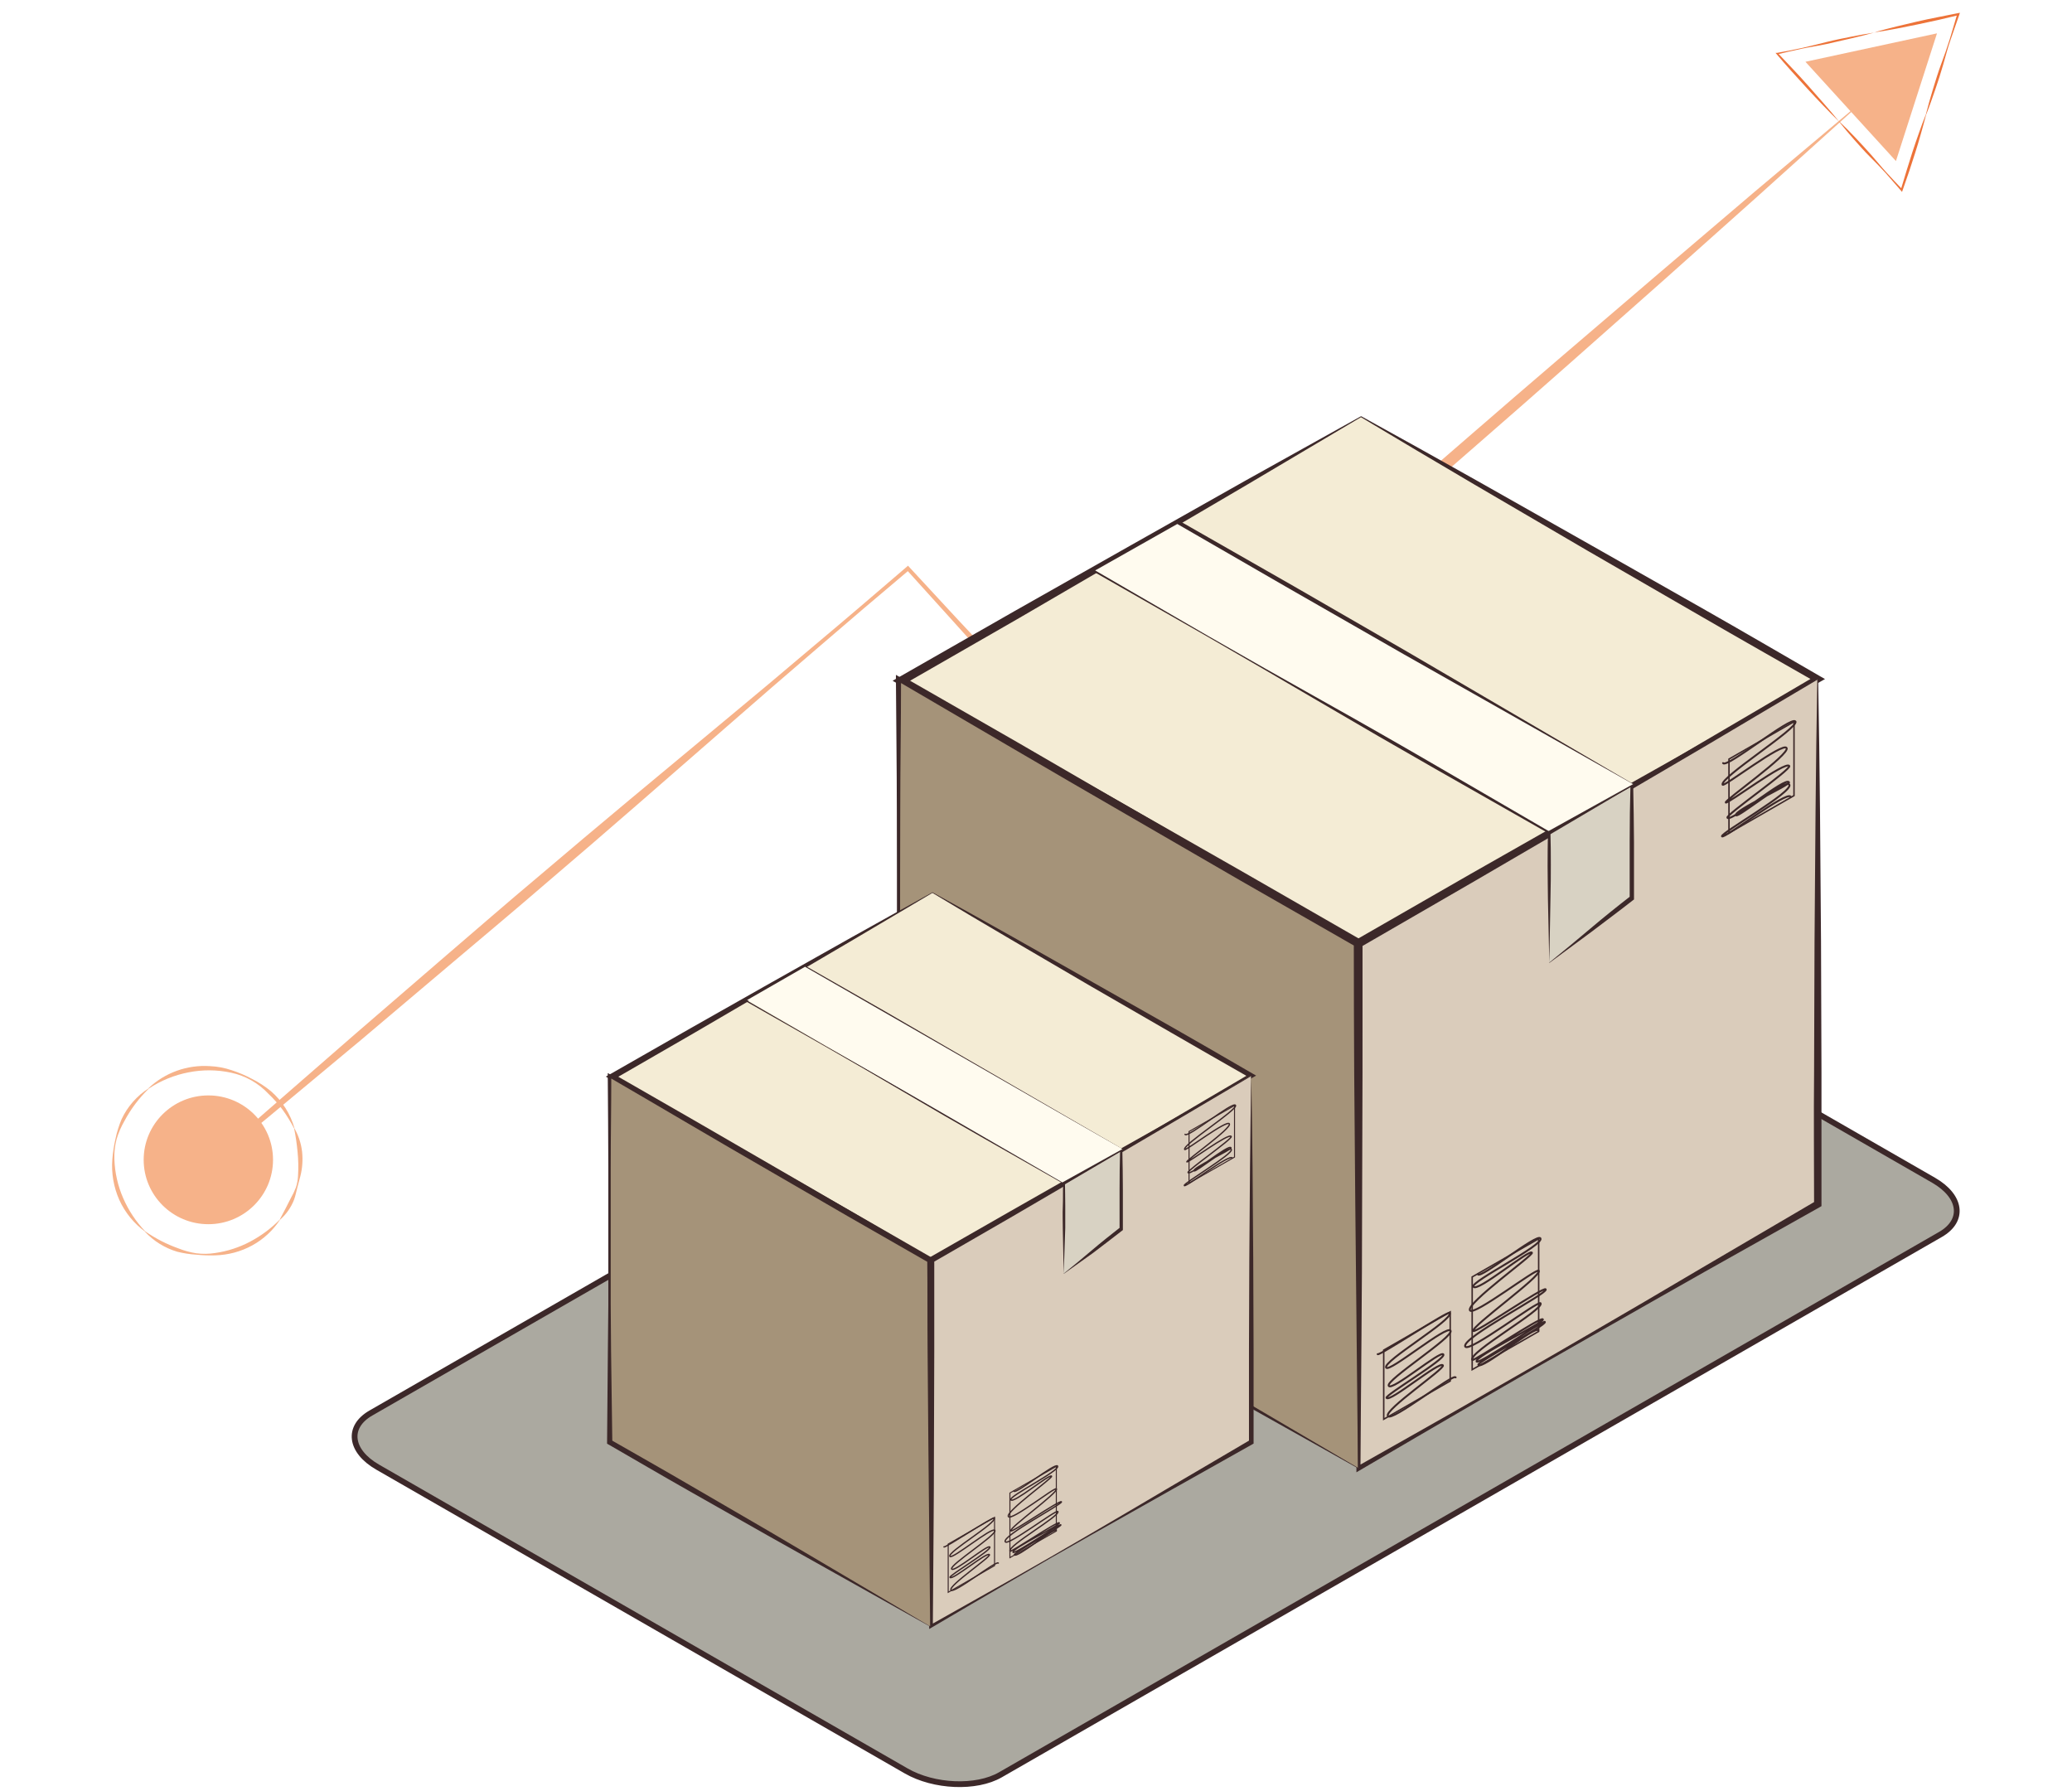
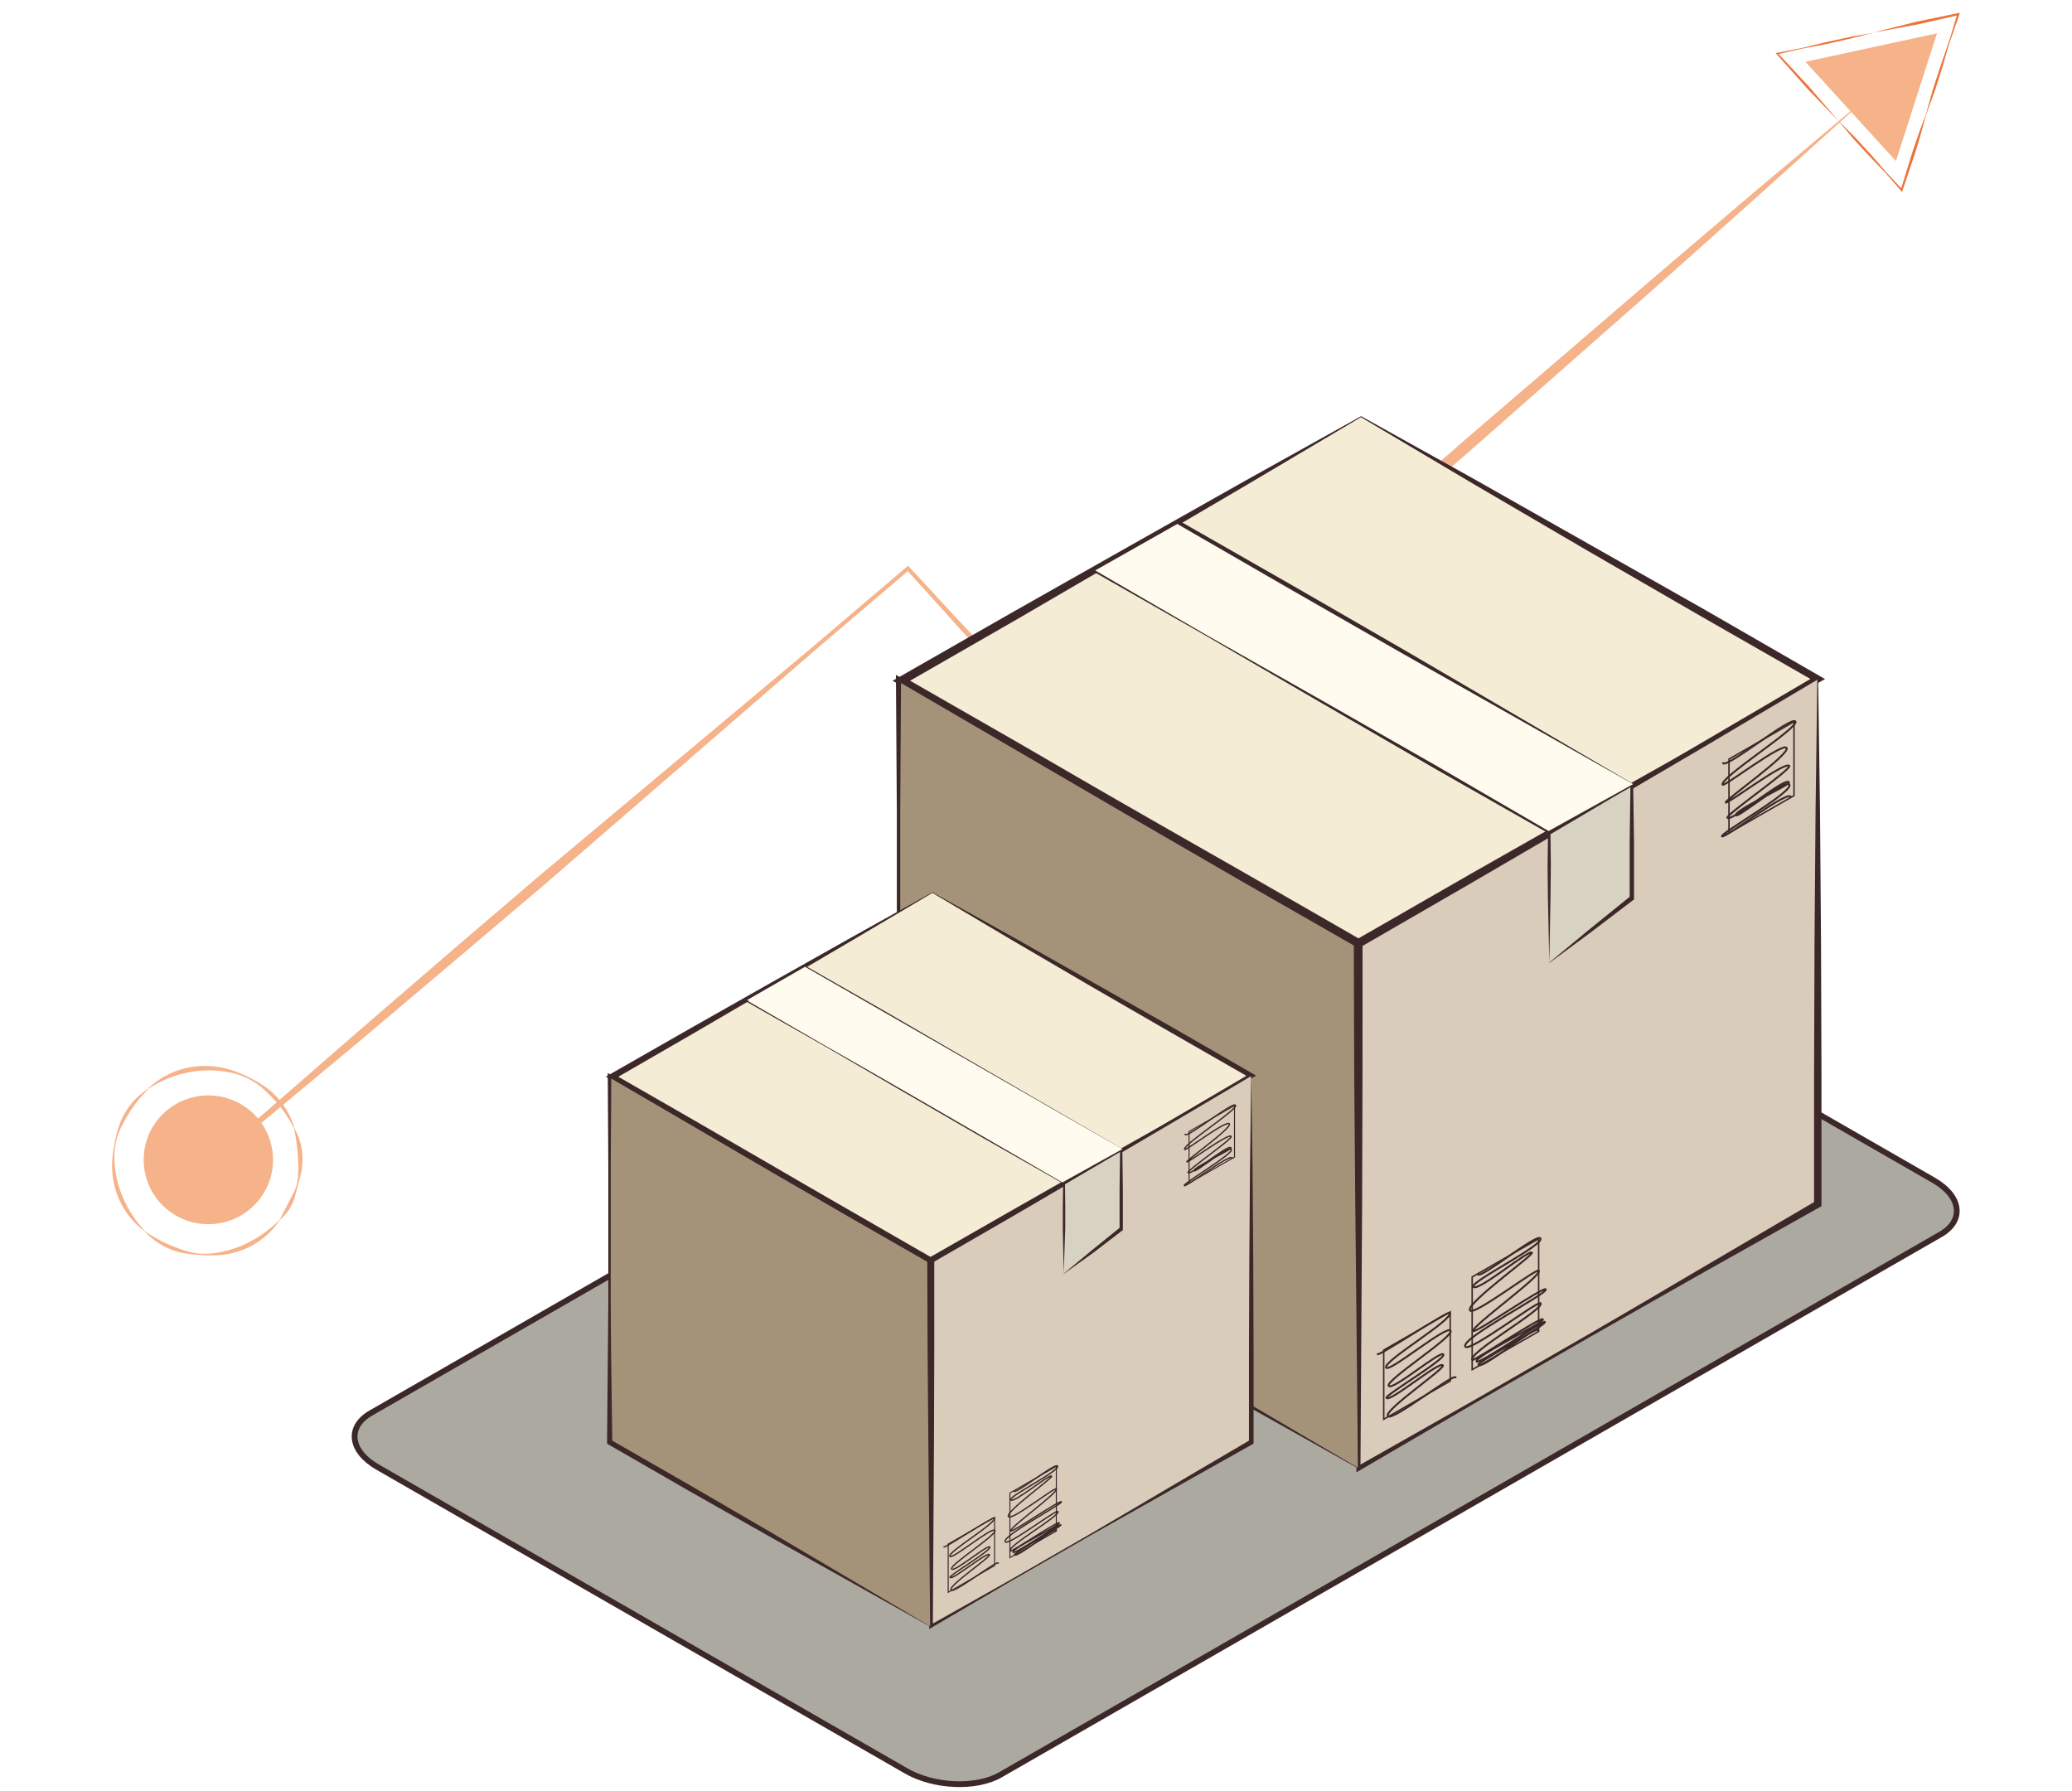
- <svg xmlns="http://www.w3.org/2000/svg" width="324" height="280" viewBox="0 0 324 280" fill="none">
-   <path d="M45.992 176.457C45.469 175.451 44.875 174.483 44.214 173.562C43.544 172.66 42.797 171.819 41.981 171.047C40.425 169.377 38.391 168.224 36.155 167.743C33.953 167.265 31.676 167.247 29.467 167.69C27.241 168.119 25.124 168.986 23.241 170.241L23.196 170.188C24.472 168.975 25.987 168.04 27.645 167.443C29.304 166.845 31.069 166.598 32.829 166.716C33.995 166.766 35.149 166.984 36.253 167.363C37.354 167.72 38.42 168.177 39.437 168.726C40.488 169.255 41.475 169.899 42.381 170.648C44.149 172.186 45.425 174.206 46.055 176.457H45.992Z" fill="#F6B289" />
-   <path d="M43.76 190.671C44.355 189.546 44.934 188.466 45.476 187.359C45.787 186.82 46.055 186.257 46.276 185.676C46.47 185.083 46.58 184.466 46.605 183.843C46.68 182.612 46.656 181.377 46.534 180.15C46.421 178.913 46.24 177.683 45.992 176.466H46.054C46.688 177.586 47.09 178.82 47.237 180.097C47.375 181.375 47.285 182.667 46.97 183.914L46.481 185.756C46.321 186.367 46.205 186.996 45.983 187.598C45.519 188.799 44.771 189.871 43.804 190.724L43.76 190.671Z" fill="#F6B289" />
-   <path d="M22.716 192.557C24.315 193.667 26.056 194.561 27.892 195.214C28.798 195.574 29.74 195.832 30.703 195.984C31.676 196.107 32.661 196.092 33.629 195.94C35.542 195.668 37.392 195.069 39.099 194.169C40.822 193.26 42.395 192.092 43.76 190.706H43.804C42.705 192.392 41.205 193.782 39.437 194.753C37.665 195.721 35.686 196.252 33.665 196.303C32.667 196.334 31.669 196.299 30.676 196.197C29.677 196.135 28.685 195.981 27.715 195.736C25.782 195.165 24.04 194.085 22.671 192.61L22.716 192.557Z" fill="#F6B289" />
-   <path d="M23.24 170.258C21.731 171.726 20.459 173.416 19.469 175.271C18.939 176.183 18.52 177.155 18.224 178.166C17.96 179.19 17.847 180.246 17.886 181.301C17.959 183.382 18.424 185.431 19.256 187.341C20.089 189.27 21.261 191.036 22.716 192.557V192.61C20.948 191.328 19.547 189.61 18.651 187.624C17.768 185.63 17.395 183.448 17.566 181.275C17.652 180.205 17.816 179.142 18.055 178.096C18.273 177.04 18.595 176.007 19.015 175.014C19.937 173.04 21.402 171.366 23.24 170.188V170.258Z" fill="#F6B289" />
-   <path d="M27.261 186.5C31.93 182.32 36.662 178.184 41.367 174.04L55.598 161.642L69.829 149.359C74.597 145.276 79.32 141.15 84.132 137.12C93.684 128.982 103.352 120.976 113.003 112.953C117.841 108.95 122.65 104.918 127.43 100.856C132.242 96.827 137.009 92.744 141.767 88.653L141.981 88.458L142.186 88.68L149.47 96.552L156.799 104.39L171.457 120.046L170.505 119.993L200.017 94.099C209.801 85.438 219.754 76.892 229.635 68.302C239.517 59.712 249.488 51.229 259.405 42.736L274.374 29.984L289.406 17.347L289.522 17.48L274.926 30.622L260.294 43.684C250.511 52.344 240.727 61.059 230.836 69.649C220.946 78.239 211.144 86.9 201.218 95.427L171.439 121.047L170.932 121.49L170.488 120.994L156.159 105.054L148.981 97.084L141.776 89.113H142.194C137.391 93.152 132.615 97.219 127.865 101.317C123.098 105.408 118.348 109.499 113.634 113.635C104.171 121.888 94.734 130.16 85.172 138.298C80.423 142.407 75.602 146.419 70.817 150.475L56.425 162.642L41.963 174.686C37.116 178.671 32.286 182.656 27.412 186.632L27.261 186.5Z" fill="#F6B289" />
-   <path d="M302.89 5.215L282.317 9.66L296.468 25.184L302.89 5.215Z" fill="#F6B289" />
-   <path d="M32.58 191.433C38.165 191.433 42.693 186.925 42.693 181.364C42.693 175.803 38.165 171.295 32.58 171.295C26.995 171.295 22.467 175.803 22.467 181.364C22.467 186.925 26.995 191.433 32.58 191.433Z" fill="#F6B289" />
-   <path d="M303.433 193.035L156.426 277.536C152.654 279.706 146.055 279.432 141.697 276.925L59.059 229.423C54.7 226.917 54.22 223.127 58 220.957L204.998 136.456C208.778 134.287 215.369 134.552 219.736 137.058L302.374 184.569C306.732 187.084 307.204 190.866 303.433 193.035Z" fill="#ABA9A0" stroke="#3C2829" stroke-width="0.9" stroke-miterlimit="10" />
-   <path d="M212.816 65.141L284.238 106.196L255.536 122.694L242.372 130.266L212.371 147.508L140.949 106.497L170.95 89.255L184.114 81.684L212.816 65.141Z" fill="#F4ECD5" />
-   <path d="M212.852 65.088C218.864 68.4 224.862 71.739 230.845 75.104L248.776 85.244L266.707 95.419C272.667 98.811 278.617 102.282 284.541 105.709L285.377 106.187L284.541 106.657L266.45 116.85L257.431 121.933L248.412 127.06C242.399 130.47 236.431 133.932 230.454 137.395C224.477 140.857 218.535 144.355 212.576 147.836L212.398 147.942L212.211 147.836C200.293 141.061 188.294 134.34 176.367 127.53L158.489 117.328L140.611 107.055L139.58 106.453L140.602 105.869L158.596 95.587L176.687 85.35L194.716 75.175L212.825 65.088L212.887 65.194L195.099 75.741L177.221 86.235L159.343 96.659L141.287 107.037V105.86L159.165 116.115L176.954 126.44C188.872 133.312 200.684 140.282 212.532 147.189H212.167C218.18 143.789 224.21 140.415 230.205 136.979C236.2 133.543 242.186 130.133 248.145 126.653L257.102 121.446L266.04 116.177L283.918 105.691V106.639C277.959 103.23 272 99.856 266.04 96.402L248.269 86.129L230.481 75.724C224.551 72.24 218.648 68.737 212.772 65.212L212.852 65.088Z" fill="#3C2829" />
-   <path d="M284.221 106.178V188.289L212.354 229.592V147.49L284.221 106.178Z" fill="#DACCBB" />
-   <path d="M284.309 106.179C284.434 113.027 284.529 119.869 284.594 126.706L284.754 147.234L284.825 167.761C284.825 174.607 284.825 181.443 284.825 188.289V188.607L284.558 188.767L266.503 198.907L257.493 204.016L248.491 209.144C242.479 212.556 236.49 215.998 230.525 219.47C224.539 222.932 218.606 226.43 212.647 229.91L212.104 230.229V229.592C212.024 215.91 211.882 202.228 211.846 188.537L211.784 168.009V147.101L212.131 146.906L230.053 136.607L248.038 126.387L266.085 116.239L284.185 106.134L284.247 106.249L266.458 116.797L248.58 127.282L230.703 137.714L212.718 148.119L213.056 147.535V168.053L212.994 188.581C212.994 202.272 212.816 215.954 212.736 229.645L212.193 229.326C218.197 225.917 224.227 222.551 230.222 219.115C236.217 215.679 242.203 212.27 248.162 208.79L257.128 203.565L266.067 198.296L283.945 187.81L283.669 188.289C283.669 181.443 283.598 174.598 283.669 167.761L283.74 147.234L283.9 126.706C283.959 119.858 284.051 113.015 284.176 106.179H284.309Z" fill="#3C2829" />
-   <path d="M242.273 150.538V130.276L255.116 122.863L255.15 140.417L242.273 150.538Z" fill="#D8D2C3" />
-   <path d="M242.265 150.581L242.052 140.565C242.052 138.865 241.99 137.156 241.998 135.438C242.007 133.72 241.998 132.002 242.07 130.301V130.177L242.167 130.115L245.441 128.344L248.687 126.511C250.84 125.271 252.983 124.005 255.1 122.721L255.385 122.544V122.88C255.456 125.811 255.482 128.743 255.509 131.665V136.093V140.654L255.376 140.751C253.188 142.469 250.928 144.134 248.758 145.79L242.265 150.581ZM242.265 150.519C244.462 148.748 246.597 146.977 248.687 145.205C250.777 143.434 252.841 141.778 254.967 140.131L254.833 140.397V135.969V131.541C254.833 128.619 254.875 125.69 254.958 122.756L255.242 122.933C253.063 124.12 250.893 125.324 248.74 126.564L245.53 128.45L242.336 130.372L242.443 130.186C242.488 131.86 242.514 133.481 242.505 135.181C242.497 136.881 242.505 138.475 242.452 140.175L242.265 150.519Z" fill="#3C2829" />
-   <path d="M212.371 229.592L140.504 188.28V106.152L212.371 147.473V229.592Z" fill="#A59379" />
-   <path d="M212.407 229.636L176.438 209.454L158.311 199.154C152.254 195.727 146.241 192.203 140.229 188.74L139.953 188.581V188.271L140.131 167.743L140.238 157.48V147.216C140.282 140.37 140.238 133.525 140.238 126.679C140.238 119.834 140.131 112.997 140.095 106.152V105.532L140.638 105.842C152.663 112.661 164.653 119.418 176.705 126.272L194.707 136.545L212.674 146.879L213.003 147.083V147.49C213.003 154.38 213.003 161.279 212.941 168.168L212.772 188.802L212.407 229.636ZM212.345 229.521L211.927 188.271L211.758 167.832C211.704 161.04 211.713 154.256 211.695 147.464L212.042 148.048L194.058 137.749L176.127 127.361C164.164 120.472 152.254 113.431 140.327 106.48L140.896 106.161C140.896 113.006 140.771 119.852 140.771 126.688C140.771 133.525 140.718 140.379 140.771 147.225V157.488L140.851 167.752L141.038 188.28L140.763 187.801C146.722 191.22 152.681 194.585 158.64 198.048L176.429 208.426L212.345 229.521Z" fill="#3C2829" />
-   <path d="M184.307 81.611L171.087 89.164L241.978 130.051L255.388 122.606L184.307 81.611Z" fill="#FFFBEF" />
-   <path d="M255.571 122.694L242.506 130.408L242.417 130.47L242.319 130.408L224.441 120.233C218.464 116.826 212.514 113.381 206.59 109.898C200.666 106.415 194.737 102.964 188.801 99.546L170.923 89.344L170.656 89.193L170.923 89.034L184.034 81.383L184.167 81.303L184.301 81.383L202.258 91.638L220.172 101.981L255.571 122.694ZM255.509 122.694L219.54 102.326L201.751 92.133L183.963 81.861H184.229L170.986 89.353V89.052L188.854 99.413C194.784 102.819 200.755 106.205 206.768 109.57C212.78 112.935 218.74 116.336 224.646 119.772L242.434 130.115H242.239L255.509 122.694Z" fill="#3C2829" />
-   <path d="M226.771 215.954L216.374 221.931V211.119L226.771 205.15V215.954Z" stroke="#3C2829" stroke-width="0.23" stroke-miterlimit="10" />
-   <path d="M240.602 208.196L230.205 214.174V199.677L240.602 193.708V208.196Z" stroke="#3C2829" stroke-width="0.23" stroke-miterlimit="10" />
-   <path d="M280.529 124.412L270.363 130.266V118.7L280.529 112.856V124.412Z" stroke="#3C2829" stroke-width="0.23" stroke-miterlimit="10" />
-   <path d="M215.431 211.756C215.627 212.102 226.451 204.911 226.691 205.3C227.314 206.372 216.169 212.872 216.756 213.864C217.228 214.679 226.265 207.125 226.825 208.081C227.385 209.038 216.641 215.821 217.157 216.707C217.673 217.592 225.295 211.083 225.704 211.801C226.113 212.518 216.579 218.15 216.81 218.584C217.281 219.39 225.171 212.713 225.633 213.51C225.944 214.05 216.454 220.435 217.023 221.427C217.593 222.419 227.234 214.732 227.617 215.387" stroke="#3C2829" stroke-width="0.3" stroke-linecap="round" stroke-linejoin="round" />
-   <path d="M231.094 199.27C231.53 200.022 240.362 192.805 240.878 193.646C241.483 194.691 229.938 200.403 230.391 201.2C230.97 202.183 239.161 195.267 239.553 195.887C239.793 196.294 229.217 203.795 229.858 204.911C230.418 205.885 240.327 198.198 240.62 198.712C241.1 199.535 229.991 207.452 230.383 208.125C230.641 208.559 241.421 201.112 241.705 201.616C242.088 202.272 228.364 209.268 229.128 210.57C229.724 211.597 240.593 203.246 240.905 203.795C241.474 204.769 229.529 211.508 230.231 212.651C230.409 212.969 240.976 205.814 241.26 206.31C241.545 206.806 230.454 212.128 230.898 212.908C231.21 213.448 241.394 206.381 241.572 206.709C241.874 207.222 230.898 213.04 231.165 213.421C231.672 214.307 240.06 207.222 240.54 208.028" stroke="#3C2829" stroke-width="0.3" stroke-linecap="round" stroke-linejoin="round" />
-   <path d="M269.438 119.329C269.971 120.215 280.191 111.855 280.751 112.829C281.312 113.803 268.771 121.685 269.375 122.712C269.58 123.075 278.804 115.991 279.373 116.965C279.942 117.939 269.66 125.156 269.856 125.493C270.051 125.829 279.231 118.895 279.791 119.781C280.102 120.321 269.856 127.414 270.114 127.866C270.594 128.699 279.204 121.393 279.746 122.331C279.978 122.73 271.057 126.759 271.457 127.485C271.732 127.955 279.239 121.729 279.8 122.694C280.458 123.828 269.002 130.301 269.269 130.78C269.536 131.258 279.426 123.607 280.004 124.581" stroke="#3C2829" stroke-width="0.3" stroke-linecap="round" stroke-linejoin="round" />
-   <path d="M145.788 139.565L195.597 168.222L175.566 179.734L166.378 185.047L145.432 197.091L95.623 168.434L116.561 156.399L125.749 151.086L145.788 139.565Z" fill="#F4ECD5" />
-   <path d="M145.806 139.529C150.004 141.838 154.19 144.167 158.365 146.516L170.888 153.601L183.394 160.685C187.556 163.05 191.71 165.468 195.846 167.867L196.424 168.195L195.846 168.523L183.216 175.607L176.927 179.15L170.63 182.692C166.432 185.074 162.269 187.492 158.089 189.909C153.909 192.327 149.773 194.762 145.637 197.198L145.512 197.268L145.379 197.198C137.063 192.469 128.684 187.775 120.368 183.028L107.916 175.944L95.463 168.78L94.734 168.355L95.455 167.947L108.013 160.774L120.617 153.636L133.202 146.552L145.833 139.511L145.877 139.582L133.425 146.95L120.973 154.265L108.52 161.544L95.971 168.788V167.965L108.423 175.12L120.875 182.329C129.2 187.129 137.436 191.99 145.708 196.817H145.459C149.657 194.443 153.864 192.088 158.045 189.732C162.225 187.377 166.414 184.95 170.568 182.524L176.794 178.893L183.02 175.209L195.472 167.894V168.558C191.31 166.176 187.156 163.82 183.02 161.412L170.568 154.221L158.169 146.968C154.018 144.536 149.897 142.088 145.806 139.627V139.529Z" fill="#3C2829" />
-   <path d="M195.615 168.213V225.518L145.459 254.387V197.038L195.615 168.213Z" fill="#DACCBB" />
-   <path d="M195.659 168.213C195.748 172.989 195.816 177.762 195.864 182.532L195.97 196.861L196.024 211.19C196.024 215.963 196.024 220.736 196.024 225.518V225.739L195.837 225.846L183.234 232.93L176.954 236.473L170.666 240.015C166.468 242.376 162.287 244.779 158.125 247.223C153.953 249.641 149.808 252.085 145.673 254.512L145.299 254.733V254.388C145.246 244.832 145.139 235.286 145.121 225.731V211.402V196.764L145.361 196.631L157.911 189.449L170.452 182.311L183.056 175.227L195.695 168.142L195.739 168.222L183.287 175.581L170.835 182.904L158.383 190.184L145.859 197.419L146.091 197.012V211.331L146.046 225.66C146.046 235.215 145.922 244.77 145.868 254.317L145.486 254.095C149.684 251.722 153.891 249.366 158.071 247.011C162.252 244.655 166.441 242.229 170.595 239.802L176.821 236.154L183.047 232.479L195.499 225.164L195.303 225.491C195.303 220.718 195.303 215.936 195.303 211.163L195.357 196.834L195.463 182.515C195.511 177.733 195.576 172.957 195.659 168.186V168.213Z" fill="#3C2829" />
-   <path d="M166.332 199.176L166.439 185.241L175.308 180.031V192.109L166.332 199.176Z" fill="#D8D2C3" />
-   <path d="M166.334 199.199L166.192 192.212C166.192 191.025 166.138 189.829 166.192 188.669C166.245 187.509 166.192 186.278 166.245 185.127V185.039H166.316L168.602 183.79L170.861 182.515C172.364 181.629 173.859 180.743 175.308 179.858L175.504 179.743V179.973C175.552 182.022 175.578 184.067 175.584 186.11V189.174V192.353L175.495 192.415C173.965 193.62 172.4 194.789 170.879 195.958L166.334 199.199ZM166.334 199.154C167.873 197.915 169.358 196.684 170.781 195.471C172.204 194.257 173.69 193.088 175.166 191.928L175.068 192.114V189.05V185.986C175.068 183.937 175.095 181.892 175.148 179.849L175.353 179.973C173.832 180.797 172.311 181.647 170.808 182.506L168.682 183.825L166.459 185.171L166.53 185.047C166.53 186.216 166.583 187.341 166.574 188.528C166.565 189.714 166.574 190.83 166.574 192.017L166.334 199.154Z" fill="#3C2829" />
-   <path d="M145.468 254.335L95.312 225.5V168.186L145.468 197.029V254.335Z" fill="#A59379" />
-   <path d="M145.503 254.388L120.394 240.307L107.737 233.134C103.512 230.743 99.323 228.281 95.125 225.863L94.929 225.757V225.536L95.053 211.207L95.125 204.043V196.879C95.125 192.105 95.125 187.332 95.125 182.55C95.125 177.768 95.062 173.004 95.036 168.222V167.797L95.409 168.009C103.806 172.765 112.202 177.485 120.58 182.267L133.148 189.44L145.68 196.648L145.921 196.79V197.073C145.921 201.882 145.921 206.7 145.876 211.508L145.761 225.908L145.503 254.388ZM145.449 254.317L145.165 225.518L145.049 211.251C145.005 206.514 145.049 201.776 144.996 197.029L145.236 197.445L132.686 190.255L120.171 183.002C111.819 178.193 103.512 173.26 95.187 168.425L95.587 168.204C95.587 172.986 95.498 177.759 95.498 182.532C95.498 187.306 95.498 192.088 95.498 196.861V204.025L95.552 211.189L95.747 225.5L95.552 225.173C99.714 227.555 103.868 229.902 108.004 232.319L120.456 239.563L145.449 254.317Z" fill="#3C2829" />
-   <path d="M175.629 179.734L166.476 185.127L166.414 185.171L166.343 185.127L153.891 178.043C149.74 175.681 145.589 173.278 141.439 170.834C137.288 168.39 133.137 165.981 128.986 163.608L116.534 156.523L116.347 156.417L116.534 156.311L125.687 150.997L125.775 150.944L125.873 150.997L138.406 158.153L150.858 165.379L175.629 179.734ZM175.575 179.734L150.475 165.565L138.023 158.48L125.633 151.307H125.82L116.579 156.541V156.328L129.031 163.519C133.182 165.881 137.35 168.242 141.536 170.604C145.723 172.965 149.873 175.327 153.989 177.688L166.441 184.906H166.307L175.575 179.734Z" fill="#3C2829" />
-   <path d="M155.518 244.824L148.27 248.995V241.449L155.518 237.278V244.824Z" stroke="#3C2829" stroke-width="0.16" stroke-miterlimit="10" />
-   <path d="M165.178 239.413L157.92 243.575V233.462L165.178 229.3V239.413Z" stroke="#3C2829" stroke-width="0.16" stroke-miterlimit="10" />
-   <path d="M193.044 180.938L185.929 185.012V176.944L193.044 172.871V180.938Z" stroke="#3C2829" stroke-width="0.16" stroke-miterlimit="10" />
-   <path d="M147.611 241.892C147.745 242.131 155.305 237.11 155.465 237.385C155.901 238.138 148.127 242.698 148.536 243.371C148.865 243.929 155.172 238.66 155.563 239.324C155.954 239.988 148.447 244.726 148.812 245.346C149.177 245.966 154.496 241.423 154.78 241.919C155.065 242.415 148.412 246.347 148.554 246.657C148.883 247.215 154.389 242.565 154.718 243.114C154.931 243.486 148.305 247.941 148.705 248.632C149.106 249.322 155.821 243.965 156.106 244.425" stroke="#3C2829" stroke-width="0.21" stroke-linecap="round" stroke-linejoin="round" />
-   <path d="M158.542 233.178C158.845 233.701 165.009 228.671 165.373 229.255C165.791 229.981 157.733 233.966 158.053 234.524C158.453 235.215 164.173 230.38 164.439 230.84C164.608 231.132 157.235 236.366 157.68 237.145C158.124 237.925 164.982 232.461 165.187 232.824C165.525 233.391 157.777 238.917 158.071 239.386C158.249 239.696 165.774 234.498 165.978 234.843C166.183 235.188 156.675 240.156 157.19 241.095C157.608 241.812 165.195 235.985 165.418 236.366C165.809 237.048 157.475 241.75 157.946 242.565C158.071 242.786 165.444 237.792 165.649 238.137C165.854 238.483 158.098 242.202 158.409 242.742C158.631 243.114 165.738 238.19 165.889 238.447C166.04 238.704 158.471 242.875 158.622 243.123C158.978 243.734 164.849 238.828 165.169 239.359" stroke="#3C2829" stroke-width="0.21" stroke-linecap="round" stroke-linejoin="round" />
-   <path d="M185.306 177.387C185.671 178.025 192.804 172.171 193.195 172.844C193.587 173.517 184.835 179.043 185.253 179.752C185.395 180 191.843 175.058 192.235 175.74C192.626 176.422 185.457 181.452 185.591 181.682C185.724 181.913 192.137 177.086 192.528 177.715C192.742 178.096 185.591 183.028 185.777 183.356C186.106 183.94 192.119 178.84 192.493 179.486C192.662 179.769 186.436 182.612 186.711 183.09C186.898 183.418 192.146 179.07 192.537 179.743C192.928 180.416 184.995 185.056 185.19 185.393C185.386 185.729 192.306 180.38 192.679 181.08" stroke="#3C2829" stroke-width="0.21" stroke-linecap="round" stroke-linejoin="round" />
-   <path d="M125.882 151.176L116.831 156.379L166.125 184.897L175.511 179.686L125.882 151.176Z" fill="#FFFBEF" />
-   <path d="M287.627 19.012C288.517 19.844 289.353 20.703 290.18 21.58C291.007 22.457 291.834 23.351 292.617 24.237C293.4 25.122 294.165 26.079 294.983 26.973C295.801 27.867 296.637 28.744 297.482 29.63L297.224 29.683C297.817 27.693 298.428 25.712 299.056 23.741C299.368 22.749 299.732 21.775 300.062 20.801C300.391 19.826 300.773 18.843 301.156 17.878H301.2C300.942 18.879 300.666 19.88 300.382 20.88C300.097 21.881 299.812 22.873 299.492 23.856C298.87 25.84 298.209 27.808 297.509 29.762L297.42 30.011L297.26 29.816C296.468 28.93 295.685 27.974 294.876 27.079C294.067 26.185 293.213 25.308 292.368 24.476C291.523 23.643 290.713 22.704 289.922 21.819C289.13 20.933 288.348 19.986 287.592 19.038L287.627 19.012Z" fill="#ED7339" />
-   <path d="M293.355 5.02C292.083 5.374 290.802 5.693 289.513 5.994C288.223 6.295 286.942 6.596 285.644 6.88C284.345 7.163 283.046 7.34 281.748 7.615C280.449 7.889 279.177 8.199 277.897 8.5L277.968 8.27C279.64 10.041 281.303 11.759 282.904 13.583C284.505 15.408 286.106 17.188 287.627 19.065C285.91 17.374 284.238 15.629 282.611 13.858C280.983 12.087 279.373 10.316 277.799 8.456L277.639 8.27H277.87C279.169 8.031 280.467 7.792 281.757 7.508C283.046 7.225 284.327 6.888 285.608 6.57C286.889 6.251 288.179 5.994 289.477 5.737C290.776 5.48 292.074 5.241 293.382 5.046L293.355 5.02Z" fill="#ED7339" />
-   <path d="M301.156 17.869C301.494 16.541 301.867 15.213 302.267 13.911C302.668 12.609 303.077 11.254 303.548 9.997C304.02 8.739 304.482 7.42 304.891 6.109C305.3 4.798 305.665 3.452 306.056 2.168L306.252 2.372C304.117 2.903 301.983 3.381 299.83 3.824C297.678 4.267 295.525 4.71 293.355 5.02V4.976C295.472 4.382 297.607 3.877 299.741 3.381C301.876 2.886 304.029 2.496 306.19 2.053L306.474 2L306.386 2.266C305.941 3.559 305.496 4.852 305.034 6.153C304.571 7.455 304.233 8.81 303.86 10.094C303.486 11.378 303.059 12.751 302.614 14.017C302.17 15.284 301.725 16.603 301.209 17.887L301.156 17.869Z" fill="#ED7339" />
+ <svg xmlns="http://www.w3.org/2000/svg" width="324" height="280" fill="none">
+   <style>.B{fill:#3c2829}.C{stroke:#3c2829}.D{stroke-miterlimit:10}.E{stroke-linecap:round}.F{stroke-linejoin:round}</style>
+   <g fill="#f6b289">
+     <path d="M45.992 176.457a23.7 23.7 0 0 0-1.779-2.895c-.67-.902-1.417-1.743-2.233-2.515-1.556-1.67-3.59-2.823-5.826-3.304-2.202-.478-4.479-.496-6.689-.053a17.05 17.05 0 0 0-6.226 2.551l-.044-.053a12.7 12.7 0 0 1 4.449-2.745c1.658-.598 3.424-.845 5.183-.727a12.15 12.15 0 0 1 3.424.647 19.15 19.15 0 0 1 3.184 1.363 15.69 15.69 0 0 1 2.944 1.922c1.767 1.538 3.044 3.558 3.673 5.809h-.062z" />
+     <path d="M43.76 190.671l1.716-3.312c.311-.539.579-1.102.8-1.683.193-.593.304-1.21.329-1.833.074-1.231.051-2.466-.071-3.693-.113-1.237-.294-2.467-.542-3.684h.062a9.6 9.6 0 0 1 1.183 3.631c.139 1.278.048 2.57-.267 3.817l-.489 1.842-.498 1.842a8.03 8.03 0 0 1-2.179 3.126l-.044-.053z" />
+     <path d="M22.716 192.557c1.599 1.11 3.34 2.004 5.176 2.657a13.16 13.16 0 0 0 2.811.77 10.43 10.43 0 0 0 2.926-.044 16.8 16.8 0 0 0 5.47-1.771 18.96 18.96 0 0 0 4.661-3.463h.044a12.26 12.26 0 0 1-4.367 4.047c-1.772.968-3.752 1.499-5.772 1.55a22.42 22.42 0 0 1-2.989-.106c-1-.062-1.991-.216-2.962-.461a11.21 11.21 0 0 1-5.043-3.126l.045-.053z" />
+     <path d="M23.24 170.258a20.38 20.38 0 0 0-3.771 5.013 13.03 13.03 0 0 0-1.245 2.895 10.95 10.95 0 0 0-.338 3.135 16.58 16.58 0 0 0 1.37 6.04 17.71 17.71 0 0 0 3.46 5.216v.053a12.53 12.53 0 0 1-4.065-4.986 13.14 13.14 0 0 1-1.085-6.349 22.28 22.28 0 0 1 .489-3.179 16.48 16.48 0 0 1 .961-3.082 11.53 11.53 0 0 1 4.225-4.826v.07zm4.021 16.242l14.107-12.46 14.231-12.398 14.231-12.283 14.302-12.239 43.298-36.264 14.337-12.203.214-.195 7.489 8.094 21.987 23.494-.952-.053 29.512-25.894 29.618-25.797 29.77-25.566 14.969-12.752 15.032-12.637.116.133-14.596 13.142-14.632 13.062-29.458 25.965-29.618 25.779-30.286 26.063-.444-.496-21.507-23.91-7.205-7.97h.418l-14.329 12.204L85.172 138.3l-14.356 12.177-14.391 12.167-14.462 12.044-14.551 11.946-.151-.132z" />
+     <path d="M302.89 5.215L282.317 9.66l14.151 15.524 6.422-19.97zM32.58 191.433c5.585 0 10.113-4.508 10.113-10.069s-4.528-10.069-10.113-10.069-10.113 4.508-10.113 10.069 4.528 10.069 10.113 10.069z" />
+   </g>
+   <path d="M303.433 193.035l-147.007 84.501c-3.772 2.17-10.371 1.896-14.729-.611l-82.638-47.502c-4.358-2.506-4.839-6.296-1.058-8.466l146.998-84.501c3.78-2.169 10.371-1.904 14.738.602l82.638 47.511c4.358 2.515 4.83 6.297 1.059 8.466z" fill="#aba9a0" stroke-width=".9" class="C D" />
+   <path d="M212.816 65.141l71.422 41.055-71.867 41.312-71.422-41.011 71.867-41.356z" fill="#f4ecd5" />
+   <path d="M212.852 65.088l17.993 10.016 35.862 20.315 18.67 10.768-18.927 10.663-9.019 5.083-9.019 5.127-17.958 10.335-18.056 10.547-36.031-20.412-17.878-10.202-18.909-10.875 19.016-10.866 18.091-10.237 18.029-10.175 18.109-10.087.062.106-17.788 10.547-17.878 10.494-17.878 10.423-18.056 10.378v-1.177l17.878 10.255 17.789 10.325 35.578 20.749h-.365l18.038-10.21 17.94-10.326 8.957-5.207 8.938-5.269 17.878-10.486v.948L266.04 96.402l-17.771-10.273-17.788-10.406-17.709-10.512.08-.124z" class="B" />
+   <path d="M284.221 106.178v82.111l-71.867 41.303V147.49l71.867-41.312z" fill="#daccbb" />
+   <path d="M284.309 106.179l.285 20.527.16 20.528.071 20.527v20.846l-.267.16-18.055 10.14-9.01 5.109-9.002 5.128-17.966 10.326-18.421 10.759v-.637l-.258-41.055-.062-20.528v-20.908l.347-.195 17.922-10.299 17.985-10.22 18.047-10.148 18.1-10.105.062.115-17.789 10.548-17.878 10.485-17.877 10.432-17.985 10.405.338-.584v20.518l-.062 20.528-.258 41.064-.543-.319 18.029-10.211 17.94-10.325 8.966-5.225 8.939-5.269 17.878-10.486-.276.479v-20.528l.071-20.527.16-20.528.276-20.527h.133z" class="B" />
+   <path d="M242.273 150.538v-20.262l12.843-7.413.034 17.554-12.877 10.121z" fill="#d8d2c3" />
+   <path d="M242.265 150.581l-.213-10.016-.054-5.127.072-5.261.097-.062 3.274-1.771 3.246-1.833 6.413-3.79.285-.177v.336l.124 8.785v8.989l-.133.097-6.618 5.039-6.493 4.791zm0-.062l6.422-5.314 6.28-5.074-.134.266v-8.856l.125-8.785.284.177-6.502 3.631-3.21 1.886-3.194 1.922.107-.186.062 4.995-.053 4.994-.187 10.344z" class="B" />
+   <path d="M212.371 229.592l-71.867-41.312v-82.128l71.867 41.321v82.119z" fill="#a59379" />
+   <path d="M212.407 229.636l-35.969-20.182-18.127-10.3-18.358-10.573v-.31l.285-30.791v-30.801l-.143-21.147.543.31 36.067 20.43 18.002 10.273 17.967 10.334.329.204v.407l-.062 20.678-.534 61.468zm-.062-.115l-.418-41.25-.169-20.439-.063-20.368.347.584-17.984-10.299-17.931-10.388-35.8-20.881.569-.319-.125 20.527v30.8l.08 10.264.187 20.528-.275-.479 17.877 10.247 17.789 10.378 35.916 21.095z" class="B" />
+   <path d="M184.307 81.611l-13.22 7.554 70.891 40.887 13.41-7.445-71.081-40.995z" fill="#fffbef" />
+   <path d="M255.571 122.694l-13.154 7.776-.098-.062-17.878-10.175-17.851-10.335-17.789-10.352-18.145-10.352.267-.159 13.244-7.731.134.08 17.957 10.255 17.914 10.343 35.399 20.713zm-.062 0l-35.969-20.368-17.789-10.193-17.788-10.273h.266l-13.243 7.492v-.301l17.868 10.361 17.914 10.157 17.878 10.202 17.788 10.343h-.195l13.27-7.421z" class="B" />
+   <g class="C">
+     <path d="M226.771 215.954l-10.397 5.977v-10.812l10.397-5.969v10.804zm13.831-7.758l-10.397 5.978v-14.497l10.397-5.969v14.488zm39.927-83.784l-10.166 5.854V118.7l10.166-5.844v11.556z" stroke-width=".23" class="D" />
+     <path d="M215.431 211.756c.196.346 11.02-6.845 11.26-6.456.623 1.072-10.522 7.572-9.935 8.564.472.815 9.509-6.739 10.069-5.783s-10.184 7.74-9.668 8.626 8.138-5.624 8.547-4.906-9.125 6.349-8.894 6.783c.471.806 8.361-5.871 8.823-5.074.311.54-9.179 6.925-8.61 7.917s10.211-6.695 10.594-6.04m3.477-16.117c.436.752 9.268-6.465 9.784-5.624.605 1.045-10.94 6.757-10.487 7.554.579.983 8.77-5.933 9.162-5.313.24.407-10.336 7.908-9.695 9.024.56.974 10.469-6.713 10.762-6.199.48.823-10.629 8.74-10.237 9.413.258.434 11.038-7.013 11.322-6.509.383.656-13.341 7.652-12.577 8.954.596 1.027 11.465-7.324 11.777-6.775.569.974-11.376 7.713-10.674 8.856.178.318 10.745-6.837 11.029-6.341s-10.806 5.818-10.362 6.598c.312.54 10.496-6.527 10.674-6.199.302.513-10.674 6.331-10.407 6.712.507.886 8.895-6.199 9.375-5.393m28.898-88.699c.533.886 10.753-7.474 11.313-6.5s-11.98 8.856-11.376 9.883c.205.363 9.429-6.721 9.998-5.747s-9.713 8.191-9.517 8.528 9.375-6.598 9.935-5.712c.311.54-9.935 7.633-9.677 8.085.48.833 9.09-6.473 9.632-5.535.232.399-8.689 4.428-8.289 5.154.275.47 7.782-5.756 8.343-4.791.658 1.134-10.798 7.607-10.531 8.086s10.157-7.173 10.735-6.199" stroke-width=".3" class="E F" />
+   </g>
+   <path d="M145.788 139.565l49.809 28.657-20.031 11.512-9.188 5.313-20.946 12.044-49.809-28.657 50.165-28.869z" fill="#f4ecd5" />
+   <path d="M145.806 139.529l12.559 6.987 25.029 14.169 13.03 7.51-.578.328-25.216 14.169-12.541 7.217-12.577 7.359-.133-.07-37.463-21.254-12.452-7.164-.729-.425.721-.408 12.558-7.173 12.604-7.138 12.585-7.084 12.631-7.041.044.071-12.452 7.368-12.452 7.315-12.453 7.279-12.549 7.244v-.823l12.453 7.155 12.452 7.209 24.833 14.488h-.249l12.586-7.085 12.523-7.208 6.226-3.631 6.226-3.684 12.452-7.315v.664l-12.452-7.146-12.452-7.191-12.399-7.253-12.363-7.341v-.098z" class="B" />
+   <path d="M195.615 168.213v57.305l-50.156 28.869v-57.349l50.156-28.825z" fill="#daccbb" />
+   <path d="M195.659 168.213l.205 14.319.106 14.329.054 14.329v14.549l-.187.107-12.603 7.084-12.568 7.085-12.541 7.208-12.826 7.51v-.345l-.178-28.657v-28.967l.24-.133 12.55-7.182 12.541-7.138 12.604-7.084 12.639-7.085.044.08-12.452 7.359-12.452 7.323-12.452 7.28-12.524 7.235.232-.407v14.319l-.045 14.329-.178 28.657-.382-.222 12.585-7.084 12.524-7.209 6.226-3.648 6.226-3.675 12.452-7.315-.196.327v-14.328l.054-14.329.106-14.319.196-14.329z" class="B" />
+   <path d="M166.332 199.176l.107-13.935 8.869-5.21v12.078l-8.976 7.067z" fill="#d8d2c3" />
+   <path d="M166.334 199.199l-.142-6.987v-3.543l.053-3.63h.071l2.286-1.249 2.259-1.275 4.447-2.657.196-.115v.23l.08 6.137v6.243l-.089.062-4.616 3.543-4.545 3.241zm0-.045l4.447-3.683 4.385-3.543-.098.186v-6.128l.08-6.137.205.124-4.545 2.533-2.126 1.319-2.223 1.346.071-.124.044 3.481v3.489l-.24 7.137z" class="B" />
+   <path d="M145.468 254.335L95.312 225.5v-57.314l50.156 28.843v57.306z" fill="#a59379" />
+   <path d="M145.503 254.388l-25.109-14.081-12.657-7.173-12.808-7.377v-.221l.196-21.493V182.55l-.089-14.753.374.212 25.171 14.258 12.568 7.173 12.773 7.35v.283l-.045 14.435-.373 42.88zm-.054-.071l-.284-28.799-.116-14.267-.053-14.222.24.416-12.55-7.19-12.515-7.253-24.984-14.577.4-.221-.089 14.328v21.493l.053 7.164.196 14.311-.196-.327 12.452 7.146 12.452 7.244 24.993 14.754zm30.18-74.583l-9.215 5.437-.071-.044-12.452-7.084-12.452-7.209-12.453-7.226-12.639-7.191.187-.106 9.241-5.367.098.053 12.533 7.156 12.452 7.226 24.771 14.355zm-.054 0l-25.1-14.169-12.452-7.085-12.39-7.173h.187l-9.241 5.234v-.213l12.452 7.191 12.505 7.085 12.453 7.084 12.452 7.218h-.134l9.268-5.172z" class="B" />
+   <g class="C">
+     <path d="M155.518 244.824l-7.248 4.171v-7.546l7.248-4.171v7.546zm9.66-5.411l-7.258 4.162v-10.113l7.258-4.162v10.113zm27.866-58.475l-7.115 4.074v-8.068l7.115-4.073v8.067z" stroke-width=".16" class="D" />
+     <path d="M147.611 241.892c.134.239 7.694-4.782 7.854-4.507.436.753-7.338 5.313-6.929 5.986.329.558 6.636-4.711 7.027-4.047s-7.116 5.402-6.751 6.022 5.684-3.923 5.968-3.427-6.368 4.428-6.226 4.738c.329.558 5.835-4.092 6.164-3.543.213.372-6.413 4.827-6.013 5.518s7.116-4.667 7.401-4.207m2.436-11.247c.303.523 6.467-4.507 6.831-3.923.418.726-7.64 4.711-7.32 5.269.4.691 6.12-4.144 6.386-3.684.169.292-7.204 5.526-6.759 6.305s7.302-4.684 7.507-4.321c.338.567-7.41 6.093-7.116 6.562.178.31 7.703-4.888 7.907-4.543s-9.303 5.313-8.788 6.252c.418.717 8.005-5.11 8.228-4.729.391.682-7.943 5.384-7.472 6.199.125.221 7.498-4.773 7.703-4.428s-7.551 4.065-7.24 4.605c.222.372 7.329-4.552 7.48-4.295s-7.418 4.428-7.267 4.676c.356.611 6.227-4.295 6.547-3.764m20.137-61.972c.365.638 7.498-5.216 7.889-4.543s-8.36 6.199-7.942 6.908c.142.248 6.59-4.694 6.982-4.012s-6.778 5.712-6.644 5.942 6.546-4.596 6.937-3.967c.214.381-6.937 5.313-6.751 5.641.329.584 6.342-4.516 6.716-3.87.169.283-6.057 3.126-5.782 3.604.187.328 5.435-4.02 5.826-3.347s-7.542 5.313-7.347 5.65 7.116-5.013 7.489-4.313" stroke-width=".21" class="E F" />
+   </g>
+   <path d="M125.882 151.176l-9.051 5.203 49.294 28.518 9.386-5.211-49.629-28.51z" fill="#fffbef" />
+   <g fill="#ed7339">
+     <path d="M287.627 19.012l2.553 2.568 2.437 2.657 2.366 2.736 2.499 2.657-.258.053 1.832-5.942 1.006-2.94 1.094-2.922h.044l-.818 3.002-.89 2.976-1.983 5.907-.089.248-.16-.195-2.384-2.736-2.508-2.604-2.446-2.657-2.33-2.781.035-.027z" />
+     <path d="M293.355 5.02l-3.842.974-3.869.886-3.896.735-3.851.886.071-.23 4.936 5.313 4.723 5.482-5.016-5.207-4.972-5.588h.231l3.887-.762 3.851-.939 3.869-.832 3.905-.691-.027-.027z" />
+     <path d="M301.156 17.869l1.111-3.958 1.281-3.914 1.343-3.888 1.165-3.941.196.204-6.422 1.452-6.475 1.196v-.044l6.386-1.594 6.449-1.328.284-.053-.088.266-1.352 3.888c-.463 1.302-.801 2.657-1.174 3.941l-1.246 3.923-1.405 3.87-.053-.018z" />
+   </g>
</svg>
